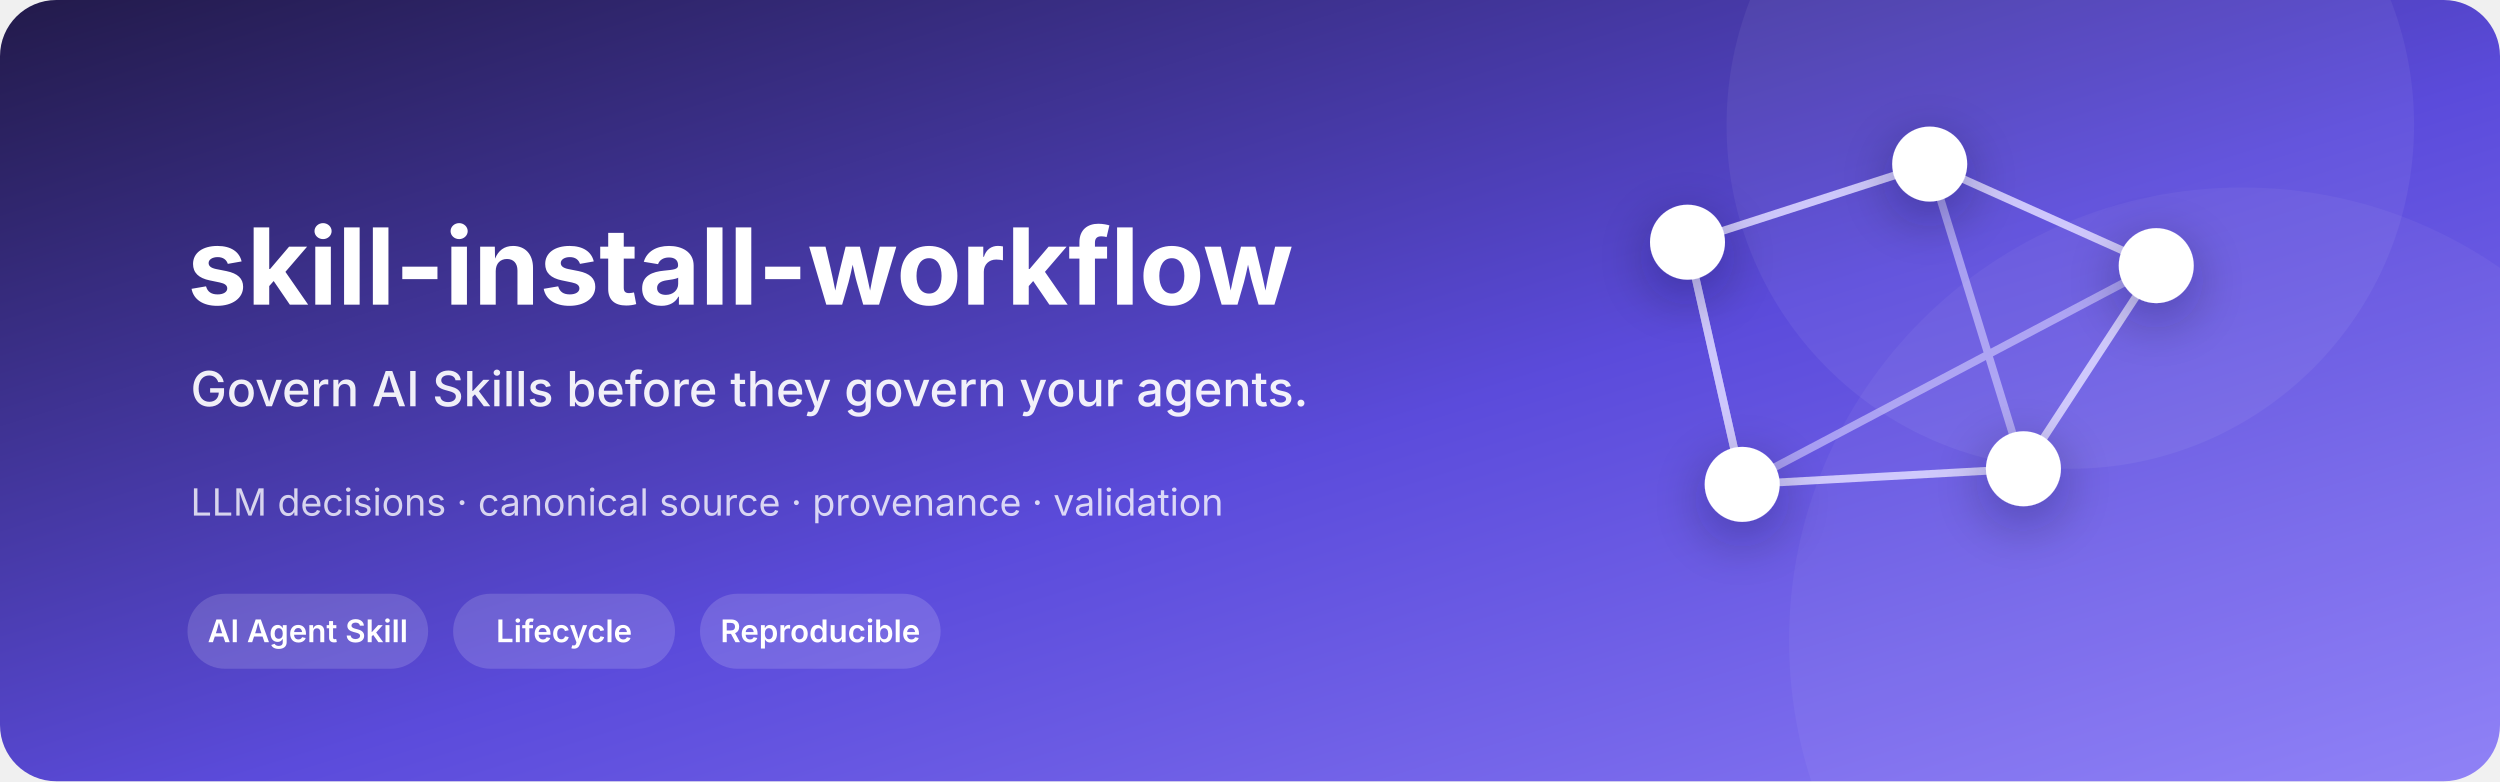
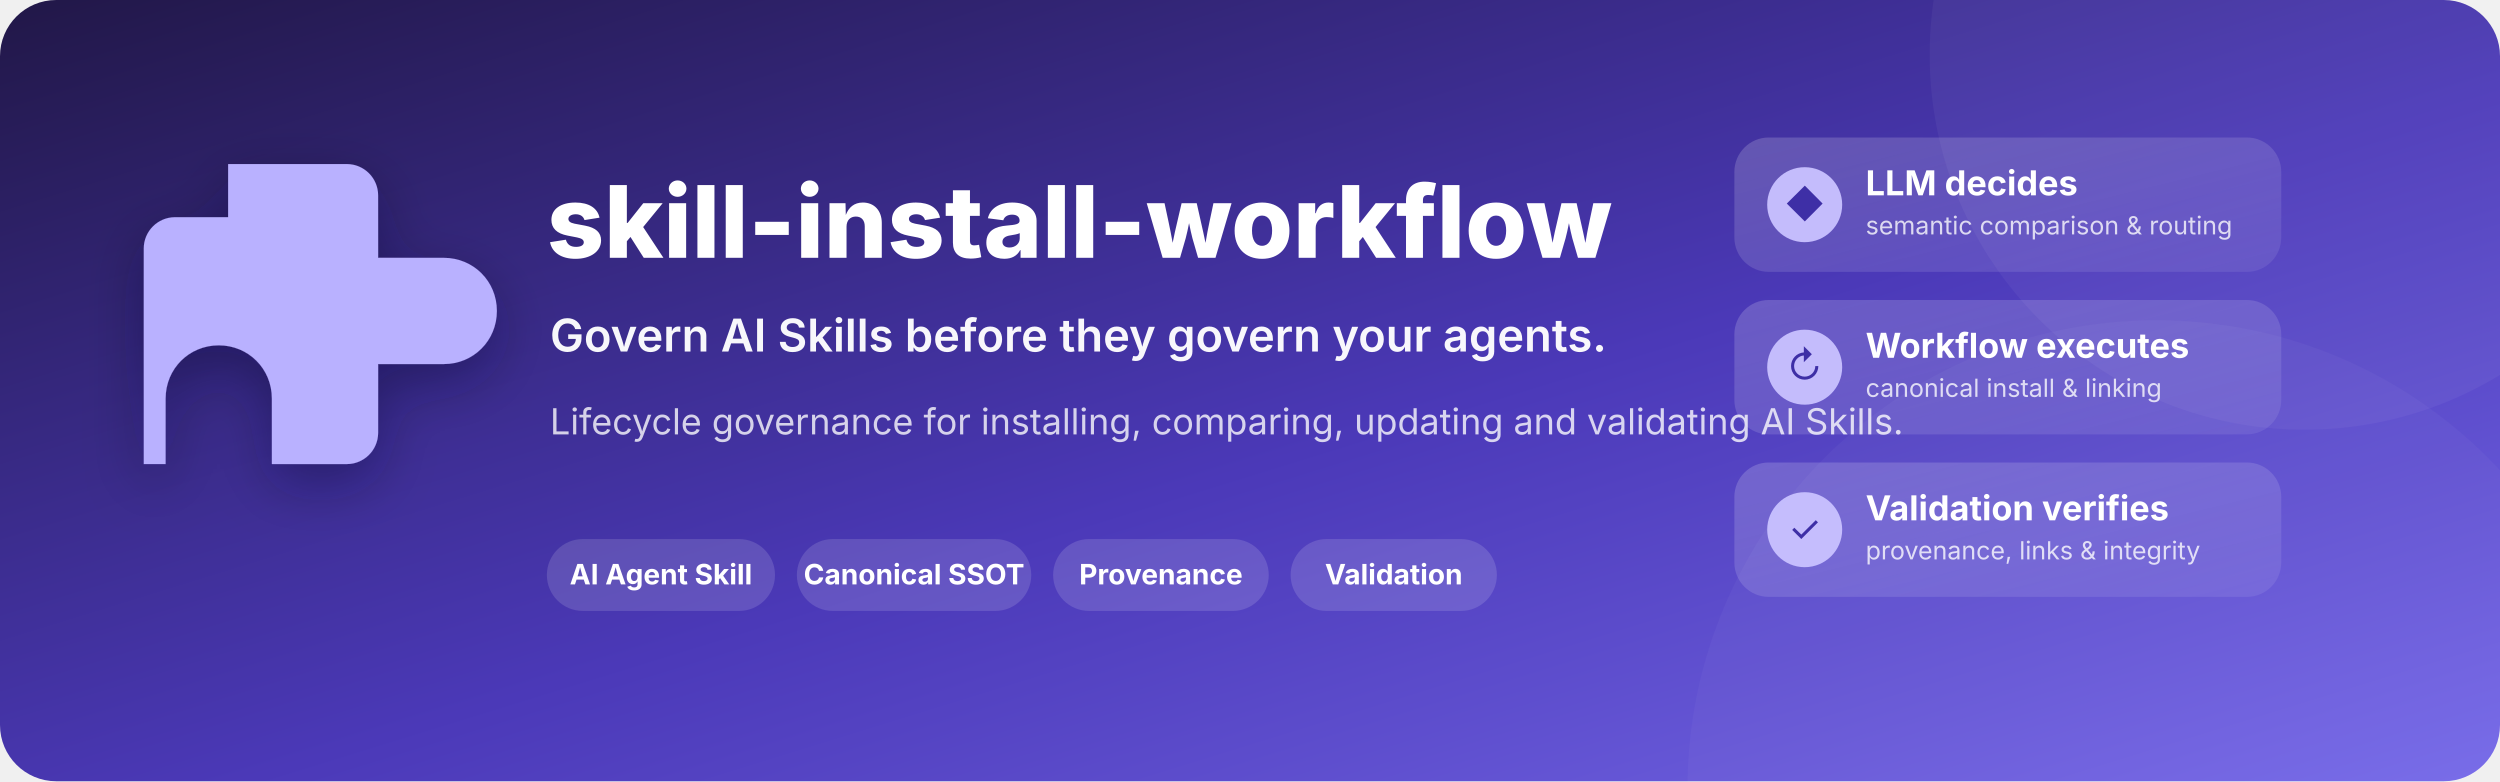
<svg xmlns="http://www.w3.org/2000/svg" width="1600" height="500" viewBox="0 0 1600 500" role="img" aria-labelledby="title desc">
  <defs>
    <linearGradient id="bg" x1="0" y1="0" x2="1" y2="1">
-       <stop offset="0%" stop-color="#221A4A" />
-       <stop offset="55%" stop-color="#5B4BDB" />
-       <stop offset="100%" stop-color="#8B7CF6" />
+       <stop offset="0%" stop-color="#211747" />
+       <stop offset="55%" stop-color="#4B39B8" />
+       <stop offset="100%" stop-color="#7568E8" />
    </linearGradient>
-     <filter id="shadow" x="-20%" y="-20%" width="140%" height="140%">
-       <feDropShadow dx="0" dy="10" stdDeviation="18" flood-color="#120C2B" flood-opacity="0.35" />
+     <linearGradient id="tile" x1="0" y1="0" x2="1" y2="1">
+       <stop offset="0%" stop-color="#FFFFFF" stop-opacity="0.18" />
+       <stop offset="100%" stop-color="#FFFFFF" stop-opacity="0.08" />
+     </linearGradient>
+     <filter id="shadow" x="-30%" y="-30%" width="160%" height="160%">
+       <feDropShadow dx="0" dy="12" stdDeviation="18" flood-color="#10082C" flood-opacity="0.34" />
    </filter>
  </defs>
  <rect width="1600" height="500" rx="36" fill="url(#bg)" />
-   <circle cx="1325" cy="80" r="220" fill="#FFFFFF" opacity="0.055" />
-   <circle cx="1435" cy="410" r="290" fill="#FFFFFF" opacity="0.045" />
-   <g opacity="0.9" stroke="#D9D4FF" stroke-width="5" fill="none">
-     <path d="M1080 155 L1235 105 L1380 170 L1295 300 L1115 310 Z" />
-     <path d="M1080 155 L1115 310 M1235 105 L1295 300 M1380 170 L1115 310" opacity="0.65" />
-   </g>
-   <g filter="url(#shadow)">
-     <circle cx="1080" cy="155" r="24" fill="#FFFFFF" />
-     <circle cx="1235" cy="105" r="24" fill="#FFFFFF" />
-     <circle cx="1380" cy="170" r="24" fill="#FFFFFF" />
-     <circle cx="1295" cy="300" r="24" fill="#FFFFFF" />
-     <circle cx="1115" cy="310" r="24" fill="#FFFFFF" />
+   <circle cx="1475" cy="35" r="240" fill="#FFFFFF" opacity="0.045" />
+   <circle cx="1380" cy="505" r="300" fill="#FFFFFF" opacity="0.035" />
+   <g transform="translate(92 105)" filter="url(#shadow)">
+     <path d="M54 0h76c11 0 20 9 20 20v40h42c19 0 34 15 34 34s-15 34-34 34h-42v44c0 11-9 20-20 20H82v-42c0-19-15-34-34-34S14 131 14 150v42H0V54c0-11 9-20 20-20h34V0z" fill="#B9B1FF" />
  </g>
  <g font-family="Inter, Segoe UI, Arial, sans-serif" fill="#FFFFFF">
-     <text x="120" y="195" font-size="68" font-weight="750">skill-install-workflow</text>
-     <text x="122" y="260" font-size="31" font-weight="500" opacity="0.92">Govern AI Skills before they govern your agents.</text>
-     <text x="122" y="330" font-size="24" opacity="0.78">LLM decisions · canonical source · provenance · validation</text>
+     <text x="350" y="165" font-size="64" font-weight="760">skill-install-workflow</text>
+     <text x="352" y="225" font-size="29" font-weight="560" opacity="0.96">Govern AI Skills before they govern your agents.</text>
+     <text x="352" y="278" font-size="23" opacity="0.78">Lifecycle governance for installing, comparing, updating and validating AI Skills.</text>
  </g>
-   <g transform="translate(120 380)" font-family="Inter, Segoe UI, Arial, sans-serif" font-size="20" font-weight="600">
-     <rect width="154" height="48" rx="24" fill="#FFFFFF" opacity="0.15" />
-     <text x="77" y="31" text-anchor="middle" fill="#FFFFFF">AI Agent Skill</text>
-     <rect x="170" width="142" height="48" rx="24" fill="#FFFFFF" opacity="0.15" />
-     <text x="241" y="31" text-anchor="middle" fill="#FFFFFF">Lifecycle</text>
-     <rect x="328" width="154" height="48" rx="24" fill="#FFFFFF" opacity="0.15" />
-     <text x="405" y="31" text-anchor="middle" fill="#FFFFFF">Reproducible</text>
+   <g transform="translate(1110 88)" font-family="Inter, Segoe UI, Arial, sans-serif" fill="#FFFFFF">
+     <g>
+       <rect width="350" height="86" rx="22" fill="url(#tile)" />
+       <circle cx="45" cy="43" r="24" fill="#C8C1FF" opacity="0.95" />
+       <text x="45" y="51" text-anchor="middle" font-size="24" fill="#3E2FA6">◆</text>
+       <text x="84" y="37" font-size="22" font-weight="700">LLM decides</text>
+       <text x="84" y="62" font-size="16" opacity="0.78">semantic comparison &amp; routing</text>
+     </g>
+     <g transform="translate(0 104)">
+       <rect width="350" height="86" rx="22" fill="url(#tile)" />
+       <circle cx="45" cy="43" r="24" fill="#C8C1FF" opacity="0.95" />
+       <text x="45" y="51" text-anchor="middle" font-size="24" fill="#3E2FA6">↻</text>
+       <text x="84" y="37" font-size="22" font-weight="700">Workflow executes</text>
+       <text x="84" y="62" font-size="16" opacity="0.78">canonical install &amp; linking</text>
+     </g>
+     <g transform="translate(0 208)">
+       <rect width="350" height="86" rx="22" fill="url(#tile)" />
+       <circle cx="45" cy="43" r="24" fill="#C8C1FF" opacity="0.95" />
+       <text x="45" y="51" text-anchor="middle" font-size="24" fill="#3E2FA6">✓</text>
+       <text x="84" y="37" font-size="22" font-weight="700">Validation verifies</text>
+       <text x="84" y="62" font-size="16" opacity="0.78">provenance, links &amp; integrity</text>
+     </g>
+   </g>
+   <g transform="translate(350 345)" font-family="Inter, Segoe UI, Arial, sans-serif" font-size="18" font-weight="650" fill="#FFFFFF">
+     <g>
+       <rect width="146" height="46" rx="23" fill="#FFFFFF" opacity="0.14" />
+       <text x="73" y="29" text-anchor="middle">AI Agent Skill</text>
+     </g>
+     <g transform="translate(160 0)">
+       <rect width="150" height="46" rx="23" fill="#FFFFFF" opacity="0.14" />
+       <text x="75" y="29" text-anchor="middle">Canonical SSOT</text>
+     </g>
+     <g transform="translate(324 0)">
+       <rect width="138" height="46" rx="23" fill="#FFFFFF" opacity="0.14" />
+       <text x="69" y="29" text-anchor="middle">Provenance</text>
+     </g>
+     <g transform="translate(476 0)">
+       <rect width="132" height="46" rx="23" fill="#FFFFFF" opacity="0.14" />
+       <text x="66" y="29" text-anchor="middle">Validation</text>
+     </g>
  </g>
</svg>
